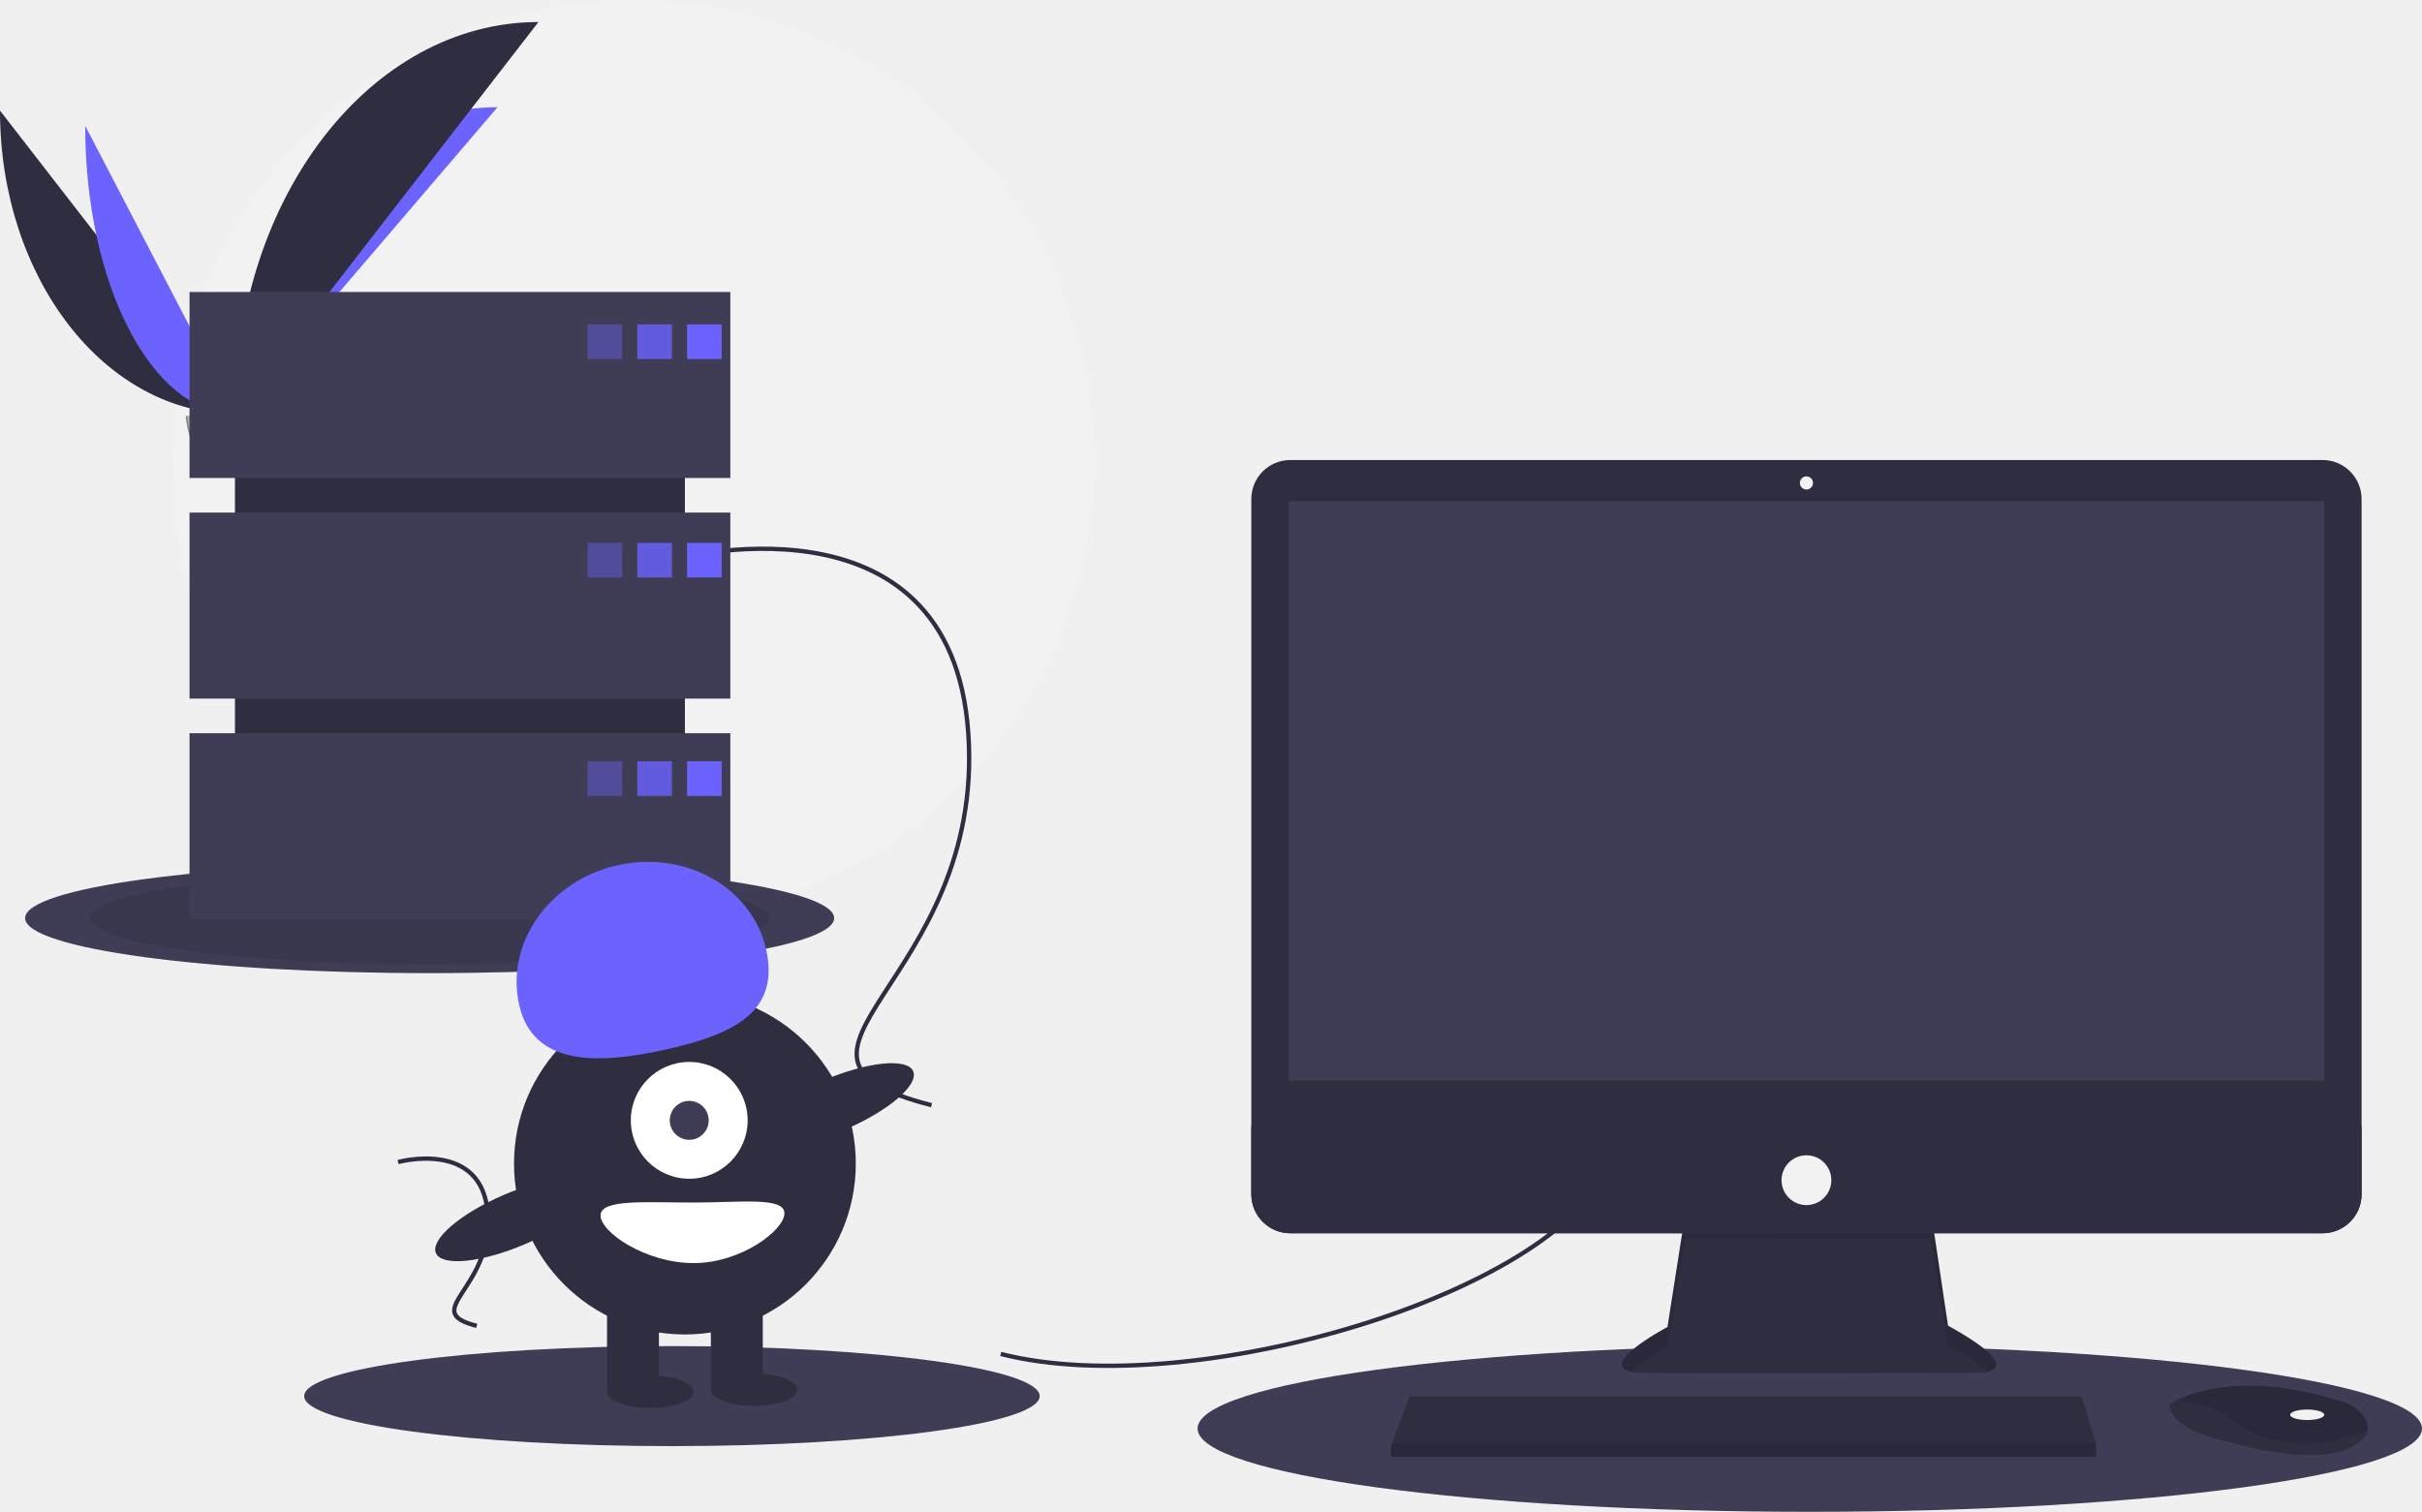
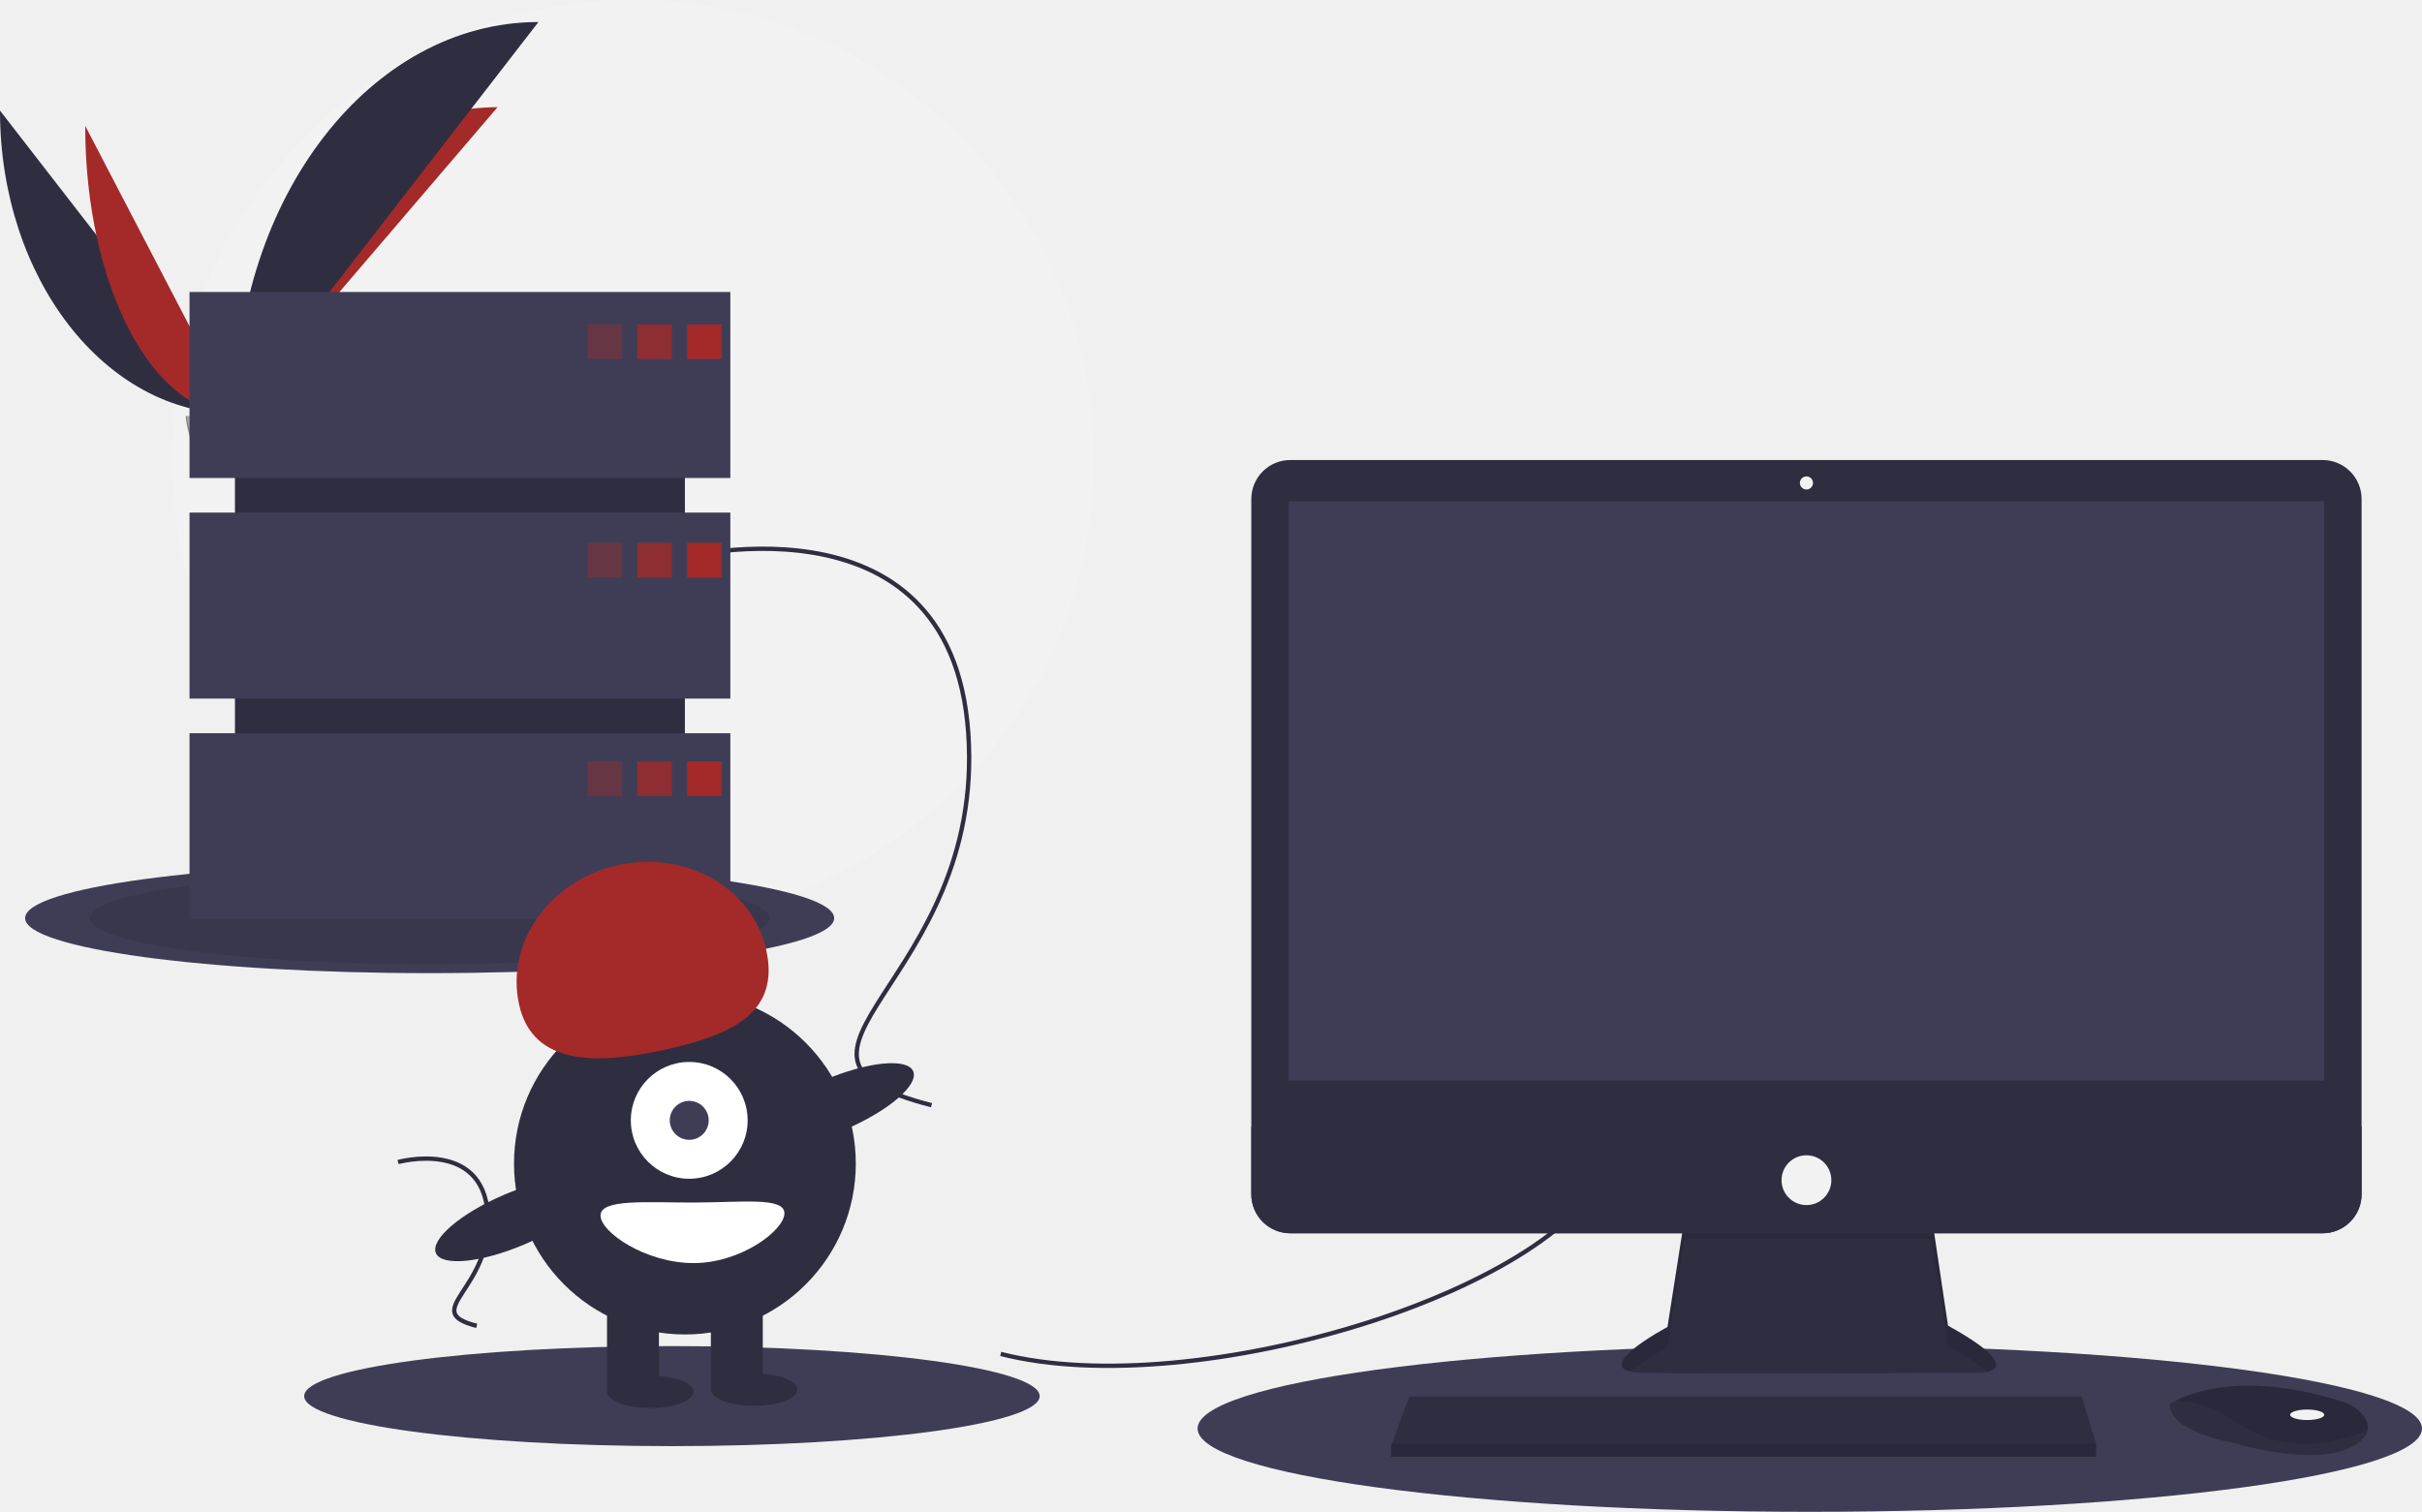
<svg xmlns="http://www.w3.org/2000/svg" data-name="Layer 1" width="1119.609" height="699" viewBox="0 0 1119.609 699">
  <circle cx="292.609" cy="213" r="213" fill="#f2f2f2" />
  <path d="M31.391,151.642c0,77.498,48.618,140.208,108.701,140.208" transform="translate(-31.39089 -100.5)" fill="#2f2e41" />
-   <path d="M140.092,291.851c0-78.369,54.255-141.784,121.304-141.784" transform="translate(-31.39089 -100.5)" fill="#6c63ff" />
-   <path d="M70.775,158.668c0,73.615,31.003,133.183,69.316,133.183" transform="translate(-31.39089 -100.5)" fill="#6c63ff" />
+   <path d="M140.092,291.851c0-78.369,54.255-141.784,121.304-141.784" transform="translate(-31.39089 -100.5)" fill="#A32A29" />
+   <path d="M70.775,158.668c0,73.615,31.003,133.183,69.316,133.183" transform="translate(-31.39089 -100.5)" fill="#A32A29" />
  <path d="M140.092,291.851c0-100.138,62.71-181.168,140.208-181.168" transform="translate(-31.39089 -100.5)" fill="#2f2e41" />
  <path d="M117.224,292.839s15.416-.475,20.061-3.783,23.713-7.258,24.866-1.953,23.167,26.388,5.763,26.529-40.439-2.711-45.076-5.535S117.224,292.839,117.224,292.839Z" transform="translate(-31.39089 -100.5)" fill="#a8a8a8" />
  <path d="M168.224,311.785c-17.404.14-40.439-2.711-45.076-5.535-3.531-2.151-4.938-9.869-5.409-13.43-.326.014-.515.02-.515.02s.976,12.433,5.613,15.257,27.672,5.676,45.076,5.535c5.024-.041,6.759-1.828,6.664-4.475C173.879,310.756,171.963,311.755,168.224,311.785Z" transform="translate(-31.39089 -100.5)" opacity="0.2" />
  <ellipse cx="198.609" cy="424.5" rx="187" ry="25.44" fill="#3f3d56" />
  <ellipse cx="198.609" cy="424.5" rx="157" ry="21.359" opacity="0.1" />
  <ellipse cx="836.609" cy="660.5" rx="283" ry="38.5" fill="#3f3d56" />
  <ellipse cx="310.609" cy="645.5" rx="170" ry="23.127" fill="#3f3d56" />
  <path d="M494,726.5c90,23,263-30,282-90" transform="translate(-31.39089 -100.5)" fill="none" stroke="#2f2e41" stroke-miterlimit="10" stroke-width="2" />
  <path d="M341,359.5s130-36,138,80-107,149-17,172" transform="translate(-31.39089 -100.5)" fill="none" stroke="#2f2e41" stroke-miterlimit="10" stroke-width="2" />
  <path d="M215.402,637.783s39.072-10.82,41.477,24.044-32.16,44.783-5.109,51.696" transform="translate(-31.39089 -100.5)" fill="none" stroke="#2f2e41" stroke-miterlimit="10" stroke-width="2" />
  <path d="M810.096,663.74,802.218,714.035s-38.782,20.603-11.513,21.209,155.733,0,155.733,0,24.845,0-14.543-21.815l-7.878-52.719Z" transform="translate(-31.39089 -100.5)" fill="#2f2e41" />
  <path d="M785.219,734.698c6.193-5.51,16.999-11.252,16.999-11.252l7.878-50.295,113.922.107,7.878,49.582c9.185,5.087,14.875,8.987,18.204,11.978,5.059-1.154,10.587-5.444-18.204-21.389l-7.878-52.719-113.922,3.03L802.218,714.035S769.63,731.35,785.219,734.698Z" transform="translate(-31.39089 -100.5)" opacity="0.1" />
  <rect x="578.433" y="212.689" width="513.253" height="357.52" rx="18.046" fill="#2f2e41" />
  <rect x="595.703" y="231.777" width="478.713" height="267.837" fill="#3f3d56" />
  <circle cx="835.059" cy="223.293" r="3.03" fill="#f2f2f2" />
  <path d="M1123.077,621.322V652.663a18.043,18.043,0,0,1-18.046,18.046H627.869A18.043,18.043,0,0,1,609.824,652.663V621.322Z" transform="translate(-31.39089 -100.5)" fill="#2f2e41" />
  <polygon points="968.978 667.466 968.978 673.526 642.968 673.526 642.968 668.678 643.417 667.466 651.452 645.651 962.312 645.651 968.978 667.466" fill="#2f2e41" />
  <path d="M1125.828,762.034c-.594,2.539-2.836,5.217-7.902,7.75-18.179,9.089-55.143-2.424-55.143-2.424s-28.48-4.848-28.48-17.573a22.725,22.725,0,0,1,2.497-1.485c7.643-4.044,32.984-14.021,77.918.422a18.739,18.739,0,0,1,8.541,5.597C1125.079,756.454,1126.507,759.157,1125.828,762.034Z" transform="translate(-31.39089 -100.5)" fill="#2f2e41" />
  <path d="M1125.828,762.034c-22.251,8.526-42.084,9.162-62.439-4.975-10.265-7.126-19.591-8.89-26.59-8.756,7.643-4.044,32.984-14.021,77.918.422a18.739,18.739,0,0,1,8.541,5.597C1125.079,756.454,1126.507,759.157,1125.828,762.034Z" transform="translate(-31.39089 -100.5)" opacity="0.1" />
  <ellipse cx="1066.538" cy="654.135" rx="7.878" ry="2.424" fill="#f2f2f2" />
  <circle cx="835.059" cy="545.667" r="11.513" fill="#f2f2f2" />
  <polygon points="968.978 667.466 968.978 673.526 642.968 673.526 642.968 668.678 643.417 667.466 968.978 667.466" opacity="0.1" />
  <rect x="108.609" y="159" width="208" height="242" fill="#2f2e41" />
  <rect x="87.609" y="135" width="250" height="86" fill="#3f3d56" />
  <rect x="87.609" y="237" width="250" height="86" fill="#3f3d56" />
  <rect x="87.609" y="339" width="250" height="86" fill="#3f3d56" />
-   <rect x="271.609" y="150" width="16" height="16" fill="#6c63ff" opacity="0.4" />
-   <rect x="294.609" y="150" width="16" height="16" fill="#6c63ff" opacity="0.8" />
-   <rect x="317.609" y="150" width="16" height="16" fill="#6c63ff" />
-   <rect x="271.609" y="251" width="16" height="16" fill="#6c63ff" opacity="0.4" />
-   <rect x="294.609" y="251" width="16" height="16" fill="#6c63ff" opacity="0.8" />
-   <rect x="317.609" y="251" width="16" height="16" fill="#6c63ff" />
-   <rect x="271.609" y="352" width="16" height="16" fill="#6c63ff" opacity="0.4" />
-   <rect x="294.609" y="352" width="16" height="16" fill="#6c63ff" opacity="0.8" />
-   <rect x="317.609" y="352" width="16" height="16" fill="#6c63ff" />
+   <rect x="271.609" y="150" width="16" height="16" fill="#A32A29" opacity="0.4" />
+   <rect x="294.609" y="150" width="16" height="16" fill="#A32A29" opacity="0.8" />
+   <rect x="317.609" y="150" width="16" height="16" fill="#A32A29" />
+   <rect x="271.609" y="251" width="16" height="16" fill="#A32A29" opacity="0.4" />
+   <rect x="294.609" y="251" width="16" height="16" fill="#A32A29" opacity="0.8" />
+   <rect x="317.609" y="251" width="16" height="16" fill="#A32A29" />
+   <rect x="271.609" y="352" width="16" height="16" fill="#A32A29" opacity="0.4" />
+   <rect x="294.609" y="352" width="16" height="16" fill="#A32A29" opacity="0.8" />
+   <rect x="317.609" y="352" width="16" height="16" fill="#A32A29" />
  <circle cx="316.609" cy="538" r="79" fill="#2f2e41" />
  <rect x="280.609" y="600" width="24" height="43" fill="#2f2e41" />
  <rect x="328.609" y="600" width="24" height="43" fill="#2f2e41" />
  <ellipse cx="300.609" cy="643.5" rx="20" ry="7.5" fill="#2f2e41" />
  <ellipse cx="348.609" cy="642.5" rx="20" ry="7.5" fill="#2f2e41" />
  <circle cx="318.609" cy="518" r="27" fill="#fff" />
  <circle cx="318.609" cy="518" r="9" fill="#3f3d56" />
-   <path d="M271.367,565.032c-6.379-28.568,14.012-57.434,45.544-64.475s62.265,10.41,68.644,38.978-14.519,39.104-46.051,46.145S277.746,593.6,271.367,565.032Z" transform="translate(-31.39089 -100.5)" fill="#6c63ff" />
+   <path d="M271.367,565.032c-6.379-28.568,14.012-57.434,45.544-64.475s62.265,10.41,68.644,38.978-14.519,39.104-46.051,46.145S277.746,593.6,271.367,565.032Z" transform="translate(-31.39089 -100.5)" fill="#A32A29" />
  <ellipse cx="417.215" cy="611.344" rx="39.5" ry="12.4" transform="translate(-238.2867 112.9804) rotate(-23.17116)" fill="#2f2e41" />
  <ellipse cx="269.215" cy="664.344" rx="39.5" ry="12.4" transform="translate(-271.0797 59.02084) rotate(-23.17116)" fill="#2f2e41" />
  <path d="M394,661.5c0,7.732-19.909,23-42,23s-43-14.268-43-22,20.909-6,43-6S394,653.768,394,661.5Z" transform="translate(-31.39089 -100.5)" fill="#fff" />
</svg>
